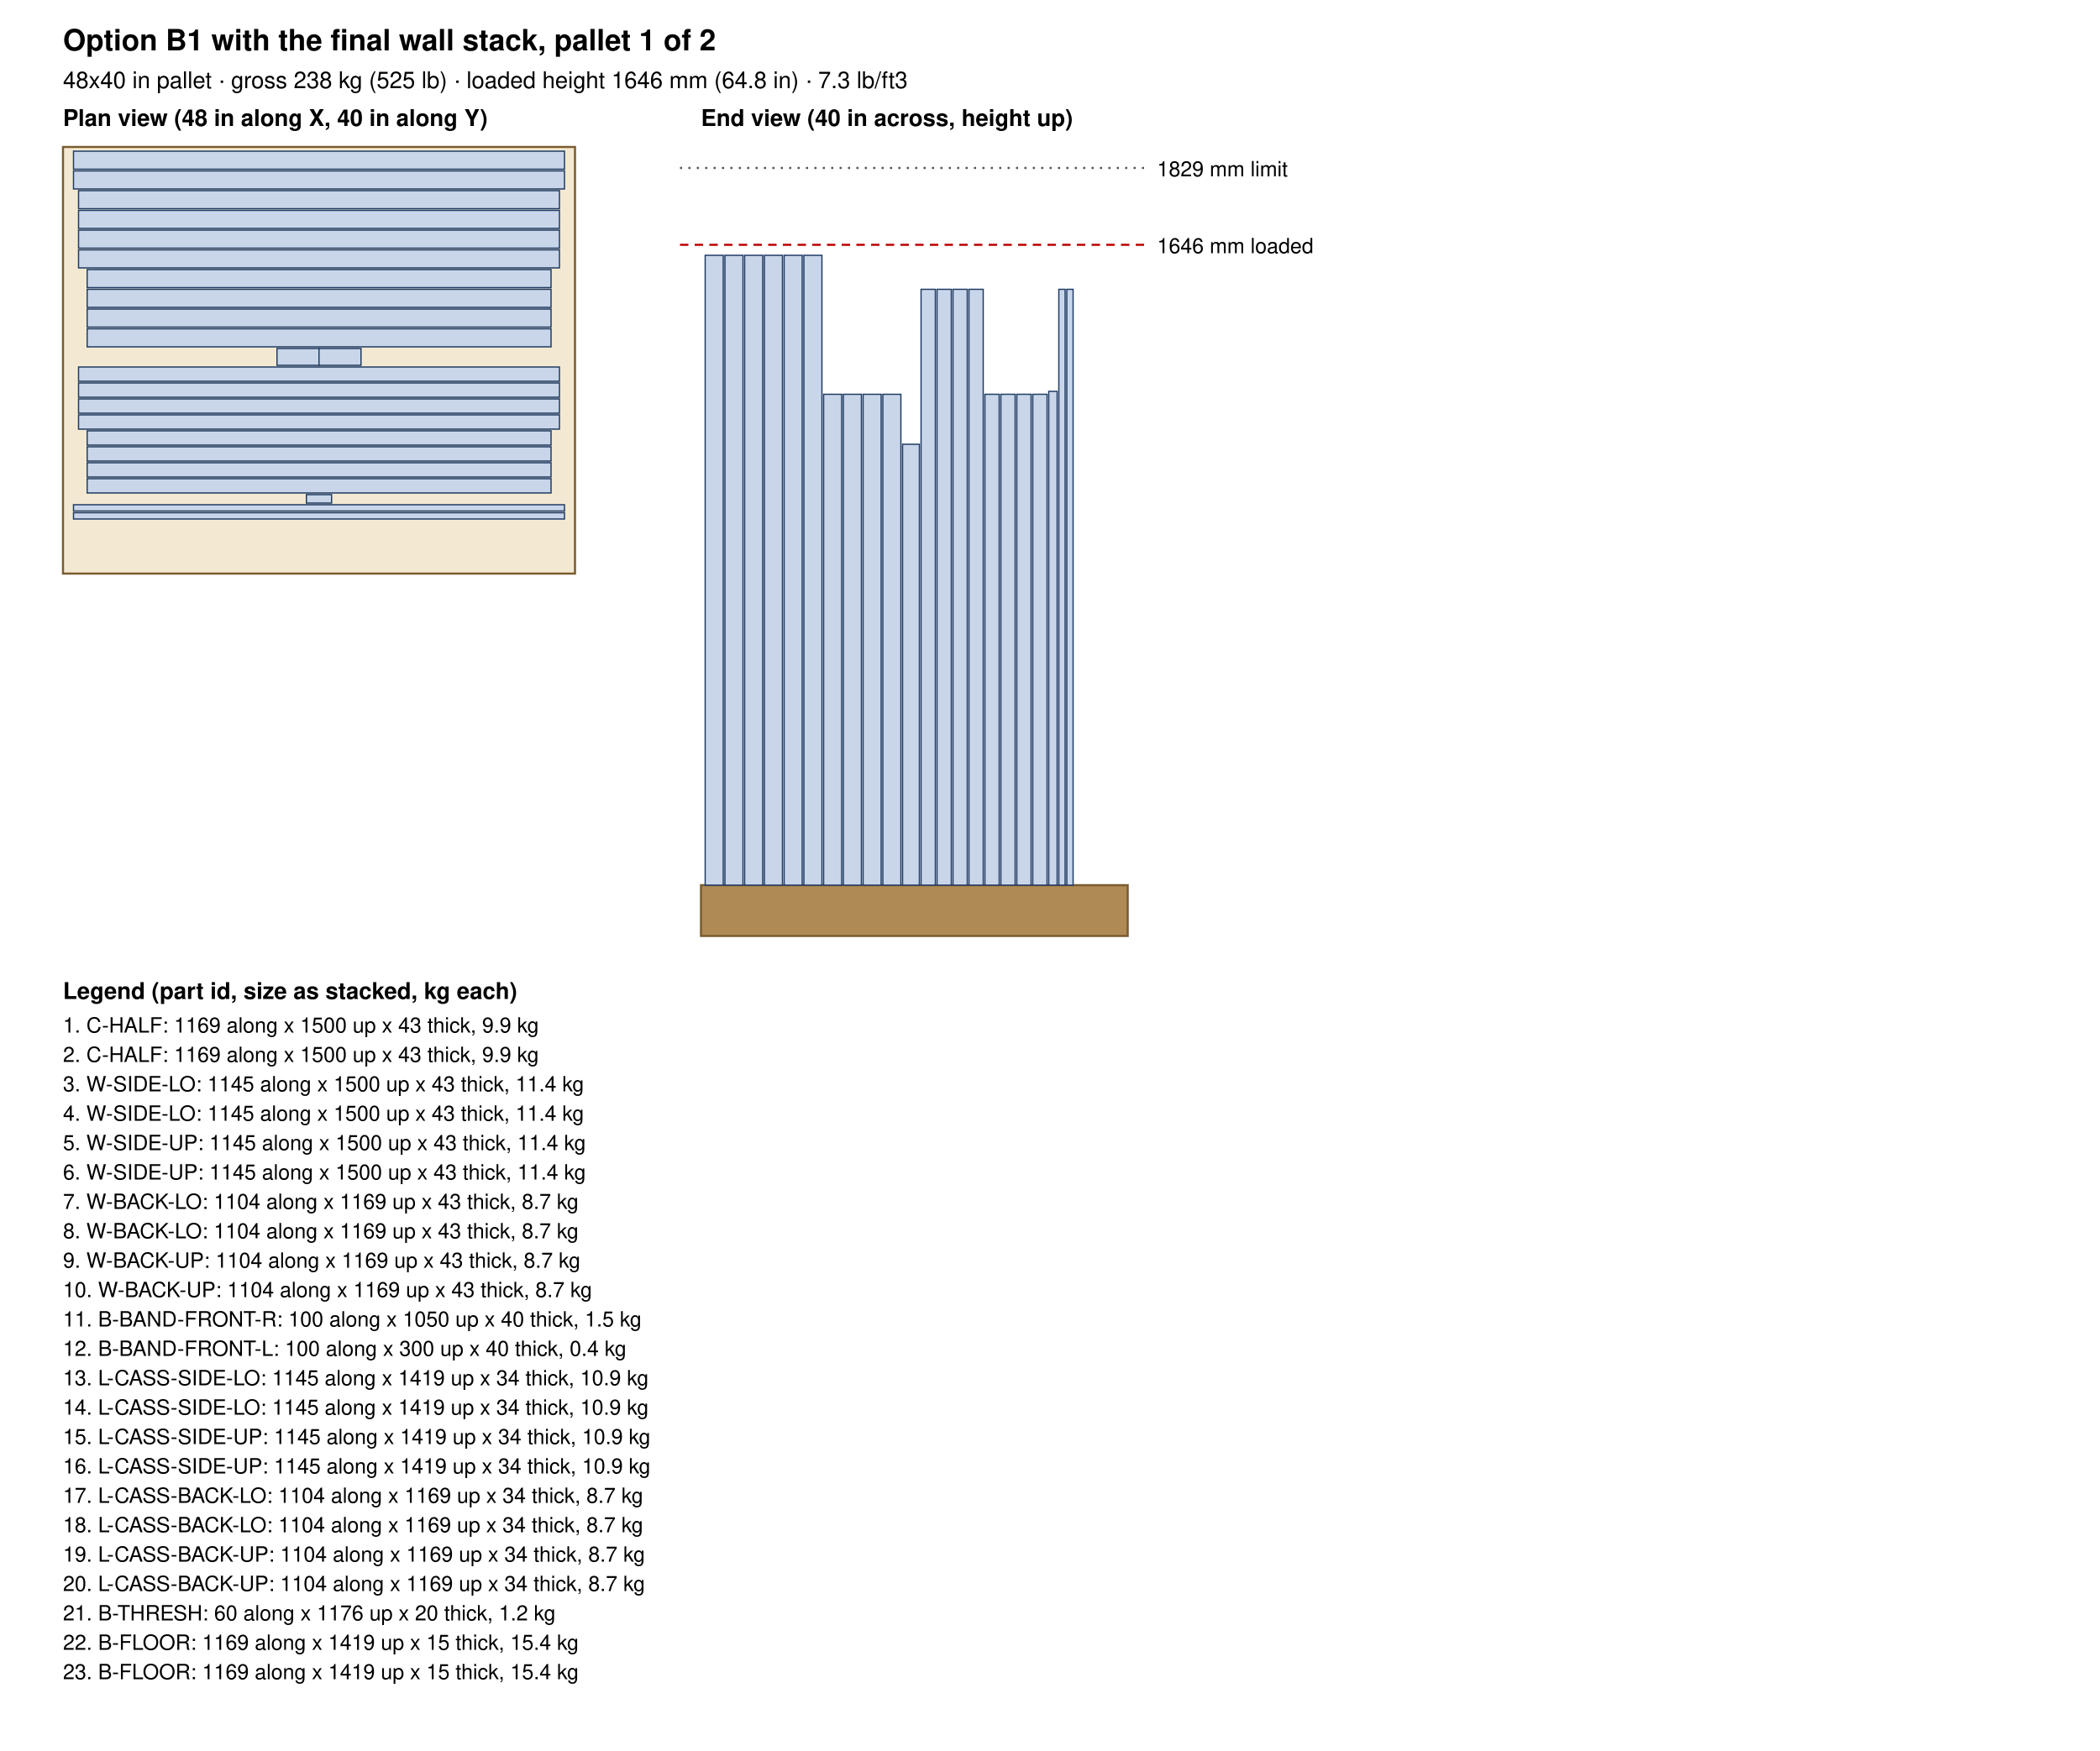
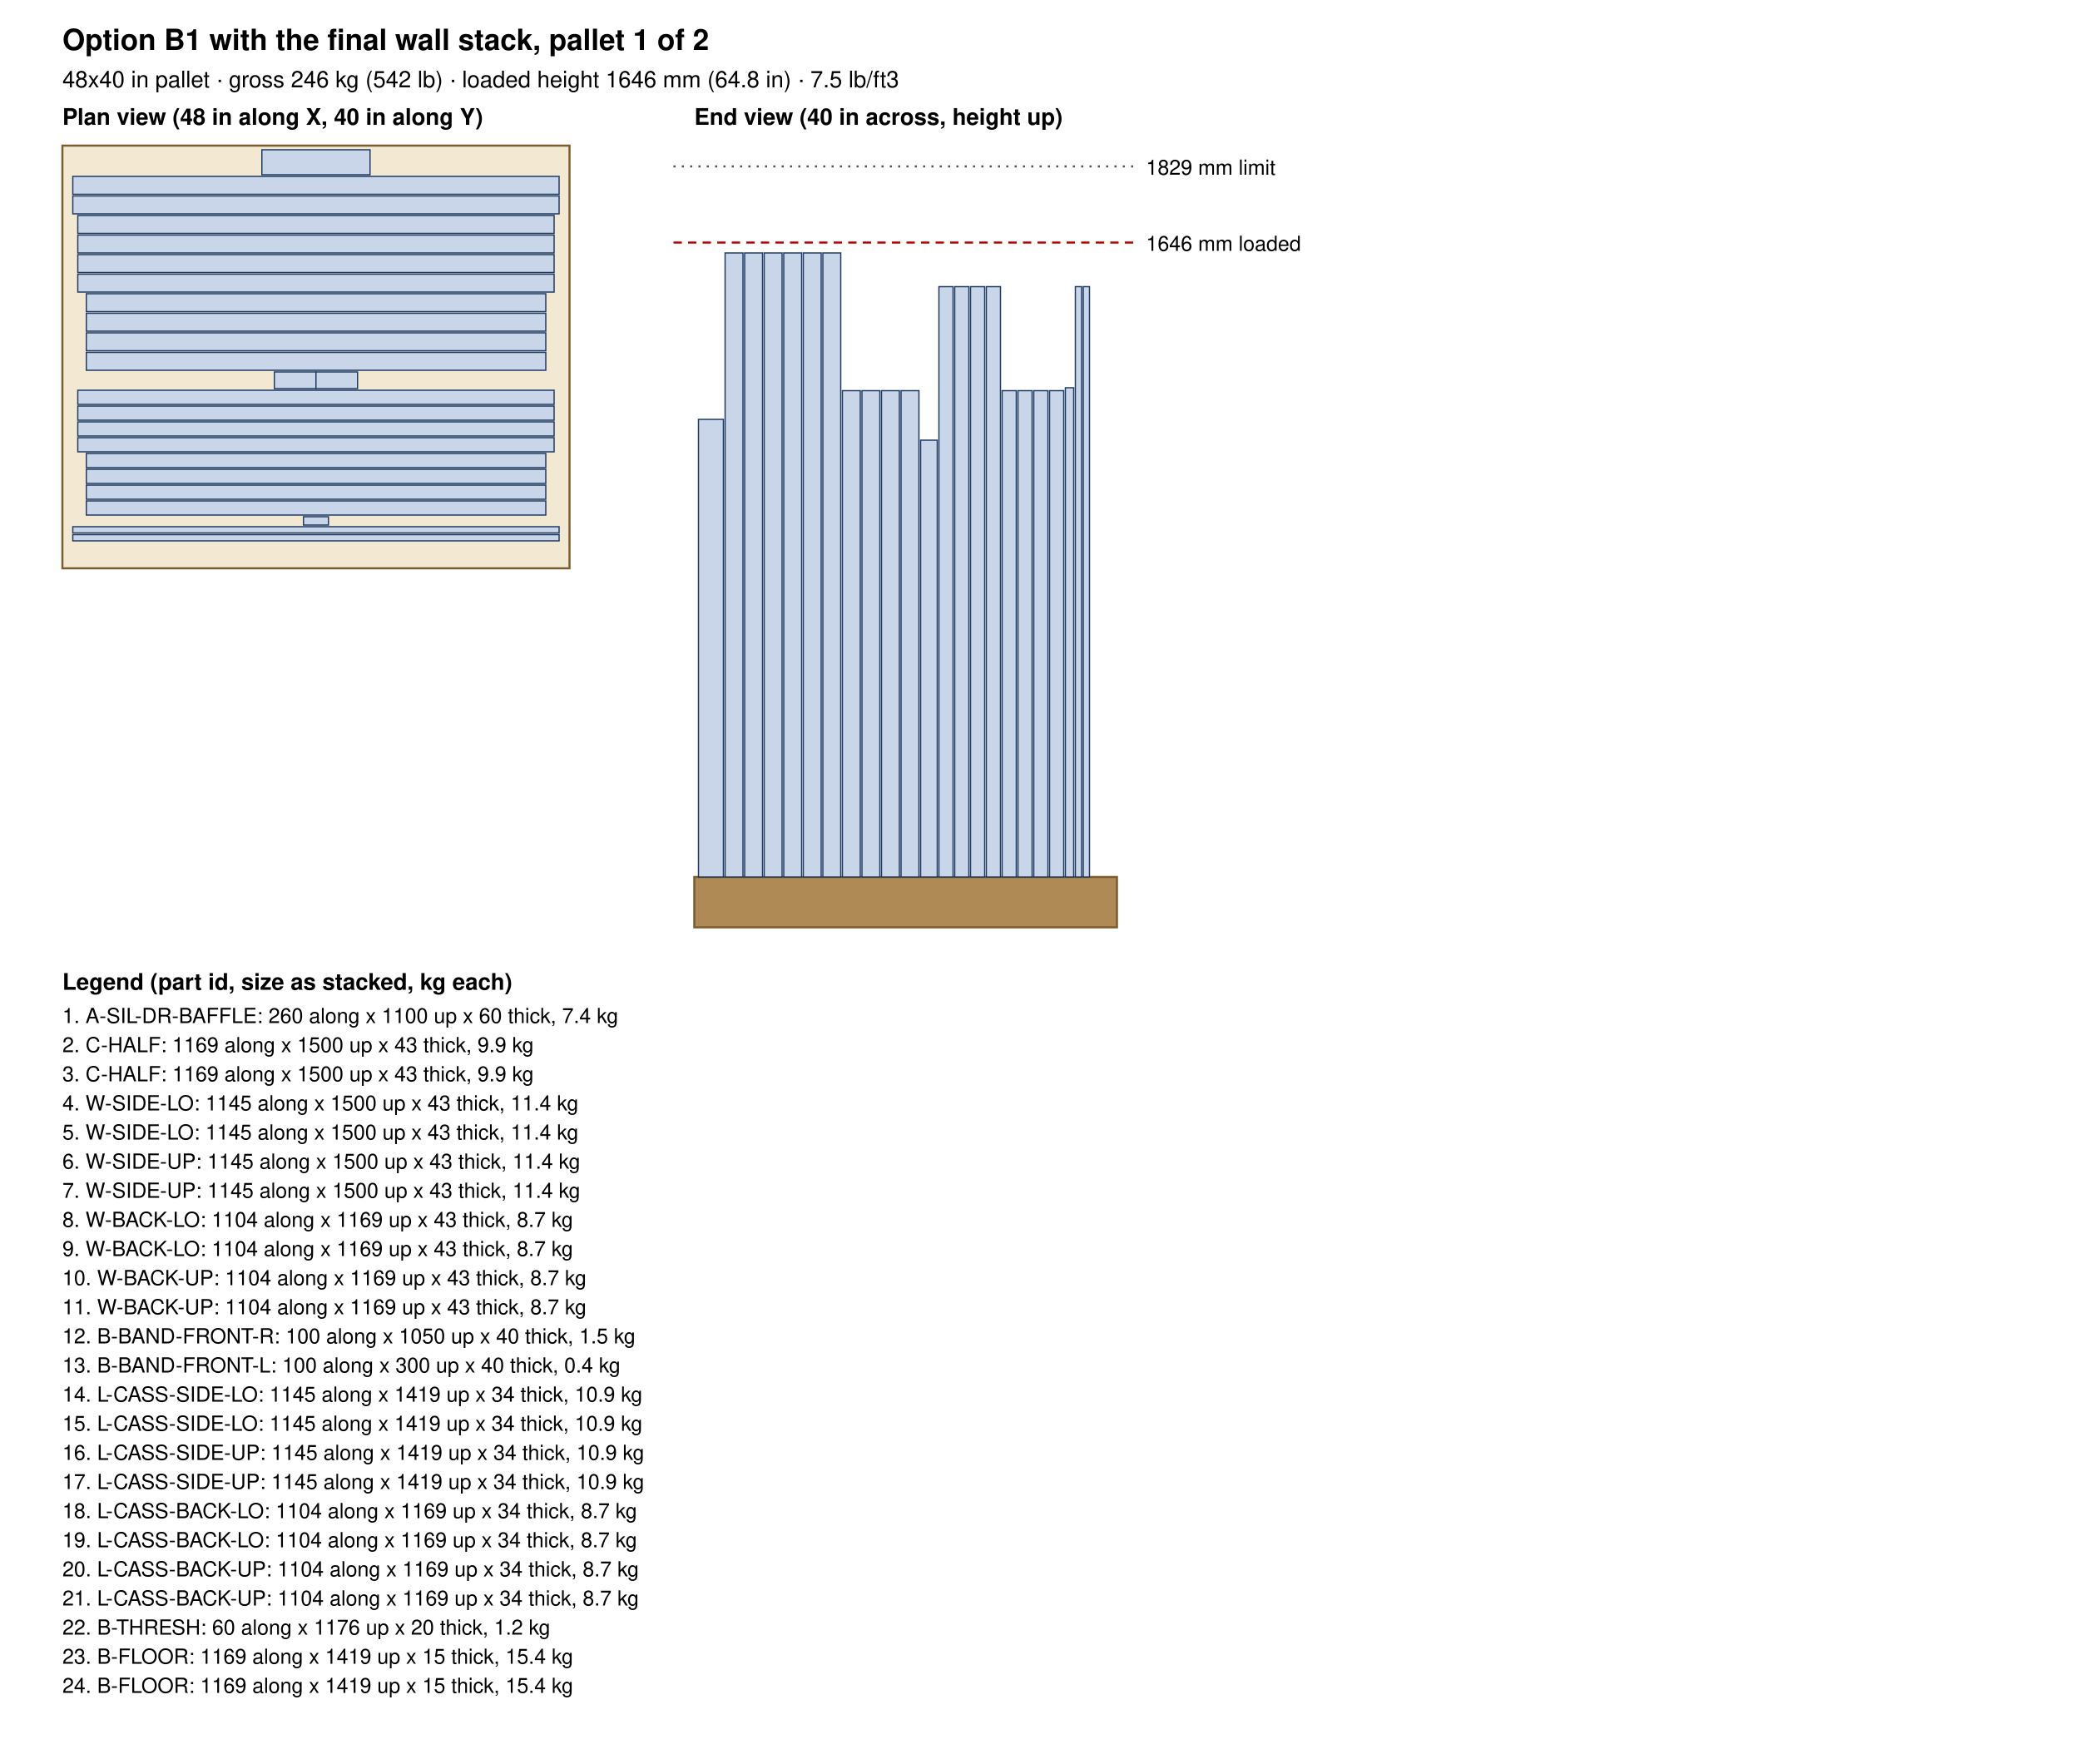
- <svg xmlns="http://www.w3.org/2000/svg" width="1000" height="834" viewBox="0 0 1000 834">
+ <svg xmlns="http://www.w3.org/2000/svg" width="1000" height="848" viewBox="0 0 1000 848">
  <rect width="100%" height="100%" fill="white" />
  <text x="30.0" y="24.0" font-size="14" text-anchor="start" font-weight="bold" font-family="Helvetica, Arial, sans-serif">Option B1 with the final wall stack, pallet 1 of 2</text>
-   <text x="30.0" y="42.0" font-size="11" text-anchor="start" font-weight="normal" font-family="Helvetica, Arial, sans-serif">48x40 in pallet · gross 238 kg (525 lb) · loaded height 1646 mm (64.8 in) · 7.3 lb/ft3</text>
+   <text x="30.0" y="42.0" font-size="11" text-anchor="start" font-weight="normal" font-family="Helvetica, Arial, sans-serif">48x40 in pallet · gross 246 kg (542 lb) · loaded height 1646 mm (64.8 in) · 7.5 lb/ft3</text>
  <text x="30.0" y="60.0" font-size="11" text-anchor="start" font-weight="bold" font-family="Helvetica, Arial, sans-serif">Plan view (48 in along X, 40 in along Y)</text>
  <rect x="30" y="70" width="243.8" height="203.2" fill="#f3e9d2" stroke="#7a5c2e" />
-   <rect x="35.0" y="72.0" width="233.8" height="8.6" fill="#c9d6ea" stroke="#1f3b63" stroke-width="0.6" />
-   <rect x="35.0" y="81.4" width="233.8" height="8.6" fill="#c9d6ea" stroke="#1f3b63" stroke-width="0.6" />
-   <rect x="37.4" y="90.8" width="229.0" height="8.6" fill="#c9d6ea" stroke="#1f3b63" stroke-width="0.6" />
-   <rect x="37.4" y="100.2" width="229.0" height="8.6" fill="#c9d6ea" stroke="#1f3b63" stroke-width="0.6" />
-   <rect x="37.4" y="109.6" width="229.0" height="8.6" fill="#c9d6ea" stroke="#1f3b63" stroke-width="0.6" />
-   <rect x="37.4" y="119.0" width="229.0" height="8.6" fill="#c9d6ea" stroke="#1f3b63" stroke-width="0.6" />
-   <rect x="41.5" y="128.4" width="220.9" height="8.6" fill="#c9d6ea" stroke="#1f3b63" stroke-width="0.6" />
-   <rect x="41.5" y="137.8" width="220.9" height="8.6" fill="#c9d6ea" stroke="#1f3b63" stroke-width="0.6" />
-   <rect x="41.5" y="147.2" width="220.9" height="8.6" fill="#c9d6ea" stroke="#1f3b63" stroke-width="0.6" />
-   <rect x="41.5" y="156.6" width="220.9" height="8.6" fill="#c9d6ea" stroke="#1f3b63" stroke-width="0.6" />
-   <rect x="131.9" y="166.0" width="20.0" height="8.0" fill="#c9d6ea" stroke="#1f3b63" stroke-width="0.6" />
-   <rect x="151.9" y="166.0" width="20.0" height="8.0" fill="#c9d6ea" stroke="#1f3b63" stroke-width="0.6" />
-   <rect x="37.4" y="174.8" width="229.0" height="6.8" fill="#c9d6ea" stroke="#1f3b63" stroke-width="0.6" />
-   <rect x="37.4" y="182.4" width="229.0" height="6.8" fill="#c9d6ea" stroke="#1f3b63" stroke-width="0.6" />
-   <rect x="37.4" y="190.0" width="229.0" height="6.8" fill="#c9d6ea" stroke="#1f3b63" stroke-width="0.6" />
-   <rect x="37.4" y="197.6" width="229.0" height="6.8" fill="#c9d6ea" stroke="#1f3b63" stroke-width="0.6" />
-   <rect x="41.5" y="205.2" width="220.9" height="6.8" fill="#c9d6ea" stroke="#1f3b63" stroke-width="0.6" />
-   <rect x="41.5" y="212.8" width="220.9" height="6.8" fill="#c9d6ea" stroke="#1f3b63" stroke-width="0.6" />
-   <rect x="41.5" y="220.4" width="220.9" height="6.8" fill="#c9d6ea" stroke="#1f3b63" stroke-width="0.6" />
-   <rect x="41.5" y="228.0" width="220.9" height="6.8" fill="#c9d6ea" stroke="#1f3b63" stroke-width="0.6" />
-   <rect x="145.9" y="235.6" width="12.0" height="4.0" fill="#c9d6ea" stroke="#1f3b63" stroke-width="0.6" />
-   <rect x="35.0" y="240.4" width="233.8" height="3.0" fill="#c9d6ea" stroke="#1f3b63" stroke-width="0.6" />
-   <rect x="35.0" y="244.2" width="233.8" height="3.0" fill="#c9d6ea" stroke="#1f3b63" stroke-width="0.6" />
+   <rect x="125.9" y="72.0" width="52.0" height="12.0" fill="#c9d6ea" stroke="#1f3b63" stroke-width="0.6" />
+   <rect x="35.0" y="84.8" width="233.8" height="8.6" fill="#c9d6ea" stroke="#1f3b63" stroke-width="0.6" />
+   <rect x="35.0" y="94.2" width="233.8" height="8.6" fill="#c9d6ea" stroke="#1f3b63" stroke-width="0.6" />
+   <rect x="37.4" y="103.6" width="229.0" height="8.6" fill="#c9d6ea" stroke="#1f3b63" stroke-width="0.6" />
+   <rect x="37.4" y="113.0" width="229.0" height="8.6" fill="#c9d6ea" stroke="#1f3b63" stroke-width="0.6" />
+   <rect x="37.4" y="122.4" width="229.0" height="8.6" fill="#c9d6ea" stroke="#1f3b63" stroke-width="0.6" />
+   <rect x="37.4" y="131.8" width="229.0" height="8.6" fill="#c9d6ea" stroke="#1f3b63" stroke-width="0.6" />
+   <rect x="41.5" y="141.2" width="220.9" height="8.6" fill="#c9d6ea" stroke="#1f3b63" stroke-width="0.6" />
+   <rect x="41.5" y="150.6" width="220.9" height="8.6" fill="#c9d6ea" stroke="#1f3b63" stroke-width="0.6" />
+   <rect x="41.5" y="160.0" width="220.9" height="8.6" fill="#c9d6ea" stroke="#1f3b63" stroke-width="0.6" />
+   <rect x="41.5" y="169.4" width="220.9" height="8.6" fill="#c9d6ea" stroke="#1f3b63" stroke-width="0.6" />
+   <rect x="131.9" y="178.8" width="20.0" height="8.0" fill="#c9d6ea" stroke="#1f3b63" stroke-width="0.6" />
+   <rect x="151.9" y="178.8" width="20.0" height="8.0" fill="#c9d6ea" stroke="#1f3b63" stroke-width="0.6" />
+   <rect x="37.4" y="187.6" width="229.0" height="6.8" fill="#c9d6ea" stroke="#1f3b63" stroke-width="0.6" />
+   <rect x="37.4" y="195.2" width="229.0" height="6.8" fill="#c9d6ea" stroke="#1f3b63" stroke-width="0.6" />
+   <rect x="37.4" y="202.8" width="229.0" height="6.8" fill="#c9d6ea" stroke="#1f3b63" stroke-width="0.6" />
+   <rect x="37.4" y="210.4" width="229.0" height="6.8" fill="#c9d6ea" stroke="#1f3b63" stroke-width="0.6" />
+   <rect x="41.5" y="218.0" width="220.9" height="6.8" fill="#c9d6ea" stroke="#1f3b63" stroke-width="0.6" />
+   <rect x="41.5" y="225.6" width="220.9" height="6.8" fill="#c9d6ea" stroke="#1f3b63" stroke-width="0.6" />
+   <rect x="41.5" y="233.2" width="220.9" height="6.8" fill="#c9d6ea" stroke="#1f3b63" stroke-width="0.6" />
+   <rect x="41.5" y="240.8" width="220.9" height="6.8" fill="#c9d6ea" stroke="#1f3b63" stroke-width="0.6" />
+   <rect x="145.9" y="248.4" width="12.0" height="4.0" fill="#c9d6ea" stroke="#1f3b63" stroke-width="0.6" />
+   <rect x="35.0" y="253.2" width="233.8" height="3.0" fill="#c9d6ea" stroke="#1f3b63" stroke-width="0.6" />
+   <rect x="35.0" y="257.0" width="233.8" height="3.0" fill="#c9d6ea" stroke="#1f3b63" stroke-width="0.6" />
  <text x="333.8" y="60.0" font-size="11" text-anchor="start" font-weight="bold" font-family="Helvetica, Arial, sans-serif">End view (40 in across, height up)</text>
  <rect x="333.8" y="421.6" width="203.2" height="24.2" fill="#b08a55" stroke="#7a5c2e" />
-   <rect x="335.8" y="121.6" width="8.6" height="300.0" fill="#c9d6ea" stroke="#1f3b63" stroke-width="0.6" />
-   <rect x="345.2" y="121.6" width="8.6" height="300.0" fill="#c9d6ea" stroke="#1f3b63" stroke-width="0.6" />
-   <rect x="354.6" y="121.6" width="8.6" height="300.0" fill="#c9d6ea" stroke="#1f3b63" stroke-width="0.6" />
-   <rect x="364.0" y="121.6" width="8.6" height="300.0" fill="#c9d6ea" stroke="#1f3b63" stroke-width="0.6" />
-   <rect x="373.4" y="121.6" width="8.6" height="300.0" fill="#c9d6ea" stroke="#1f3b63" stroke-width="0.6" />
-   <rect x="382.8" y="121.6" width="8.6" height="300.0" fill="#c9d6ea" stroke="#1f3b63" stroke-width="0.6" />
-   <rect x="392.2" y="187.8" width="8.6" height="233.8" fill="#c9d6ea" stroke="#1f3b63" stroke-width="0.6" />
-   <rect x="401.6" y="187.8" width="8.6" height="233.8" fill="#c9d6ea" stroke="#1f3b63" stroke-width="0.6" />
-   <rect x="411.0" y="187.8" width="8.6" height="233.8" fill="#c9d6ea" stroke="#1f3b63" stroke-width="0.6" />
-   <rect x="420.4" y="187.8" width="8.6" height="233.8" fill="#c9d6ea" stroke="#1f3b63" stroke-width="0.6" />
-   <rect x="429.8" y="211.6" width="8.0" height="210.0" fill="#c9d6ea" stroke="#1f3b63" stroke-width="0.6" />
-   <rect x="438.6" y="137.8" width="6.8" height="283.8" fill="#c9d6ea" stroke="#1f3b63" stroke-width="0.6" />
-   <rect x="446.2" y="137.8" width="6.8" height="283.8" fill="#c9d6ea" stroke="#1f3b63" stroke-width="0.6" />
-   <rect x="453.8" y="137.8" width="6.8" height="283.8" fill="#c9d6ea" stroke="#1f3b63" stroke-width="0.6" />
-   <rect x="461.4" y="137.8" width="6.8" height="283.8" fill="#c9d6ea" stroke="#1f3b63" stroke-width="0.6" />
-   <rect x="469.0" y="187.8" width="6.8" height="233.8" fill="#c9d6ea" stroke="#1f3b63" stroke-width="0.6" />
-   <rect x="476.6" y="187.8" width="6.8" height="233.8" fill="#c9d6ea" stroke="#1f3b63" stroke-width="0.6" />
-   <rect x="484.2" y="187.8" width="6.8" height="233.8" fill="#c9d6ea" stroke="#1f3b63" stroke-width="0.6" />
-   <rect x="491.8" y="187.8" width="6.8" height="233.8" fill="#c9d6ea" stroke="#1f3b63" stroke-width="0.6" />
-   <rect x="499.4" y="186.4" width="4.0" height="235.2" fill="#c9d6ea" stroke="#1f3b63" stroke-width="0.6" />
-   <rect x="504.2" y="137.8" width="3.0" height="283.8" fill="#c9d6ea" stroke="#1f3b63" stroke-width="0.6" />
-   <rect x="508.0" y="137.8" width="3.0" height="283.8" fill="#c9d6ea" stroke="#1f3b63" stroke-width="0.6" />
+   <rect x="335.8" y="201.6" width="12.0" height="220.0" fill="#c9d6ea" stroke="#1f3b63" stroke-width="0.6" />
+   <rect x="348.6" y="121.6" width="8.6" height="300.0" fill="#c9d6ea" stroke="#1f3b63" stroke-width="0.6" />
+   <rect x="358.0" y="121.6" width="8.6" height="300.0" fill="#c9d6ea" stroke="#1f3b63" stroke-width="0.6" />
+   <rect x="367.4" y="121.6" width="8.6" height="300.0" fill="#c9d6ea" stroke="#1f3b63" stroke-width="0.6" />
+   <rect x="376.8" y="121.6" width="8.6" height="300.0" fill="#c9d6ea" stroke="#1f3b63" stroke-width="0.6" />
+   <rect x="386.2" y="121.6" width="8.6" height="300.0" fill="#c9d6ea" stroke="#1f3b63" stroke-width="0.6" />
+   <rect x="395.6" y="121.6" width="8.6" height="300.0" fill="#c9d6ea" stroke="#1f3b63" stroke-width="0.6" />
+   <rect x="405.0" y="187.8" width="8.6" height="233.8" fill="#c9d6ea" stroke="#1f3b63" stroke-width="0.6" />
+   <rect x="414.4" y="187.8" width="8.6" height="233.8" fill="#c9d6ea" stroke="#1f3b63" stroke-width="0.6" />
+   <rect x="423.8" y="187.8" width="8.6" height="233.8" fill="#c9d6ea" stroke="#1f3b63" stroke-width="0.6" />
+   <rect x="433.2" y="187.8" width="8.6" height="233.8" fill="#c9d6ea" stroke="#1f3b63" stroke-width="0.6" />
+   <rect x="442.6" y="211.6" width="8.0" height="210.0" fill="#c9d6ea" stroke="#1f3b63" stroke-width="0.6" />
+   <rect x="451.4" y="137.8" width="6.8" height="283.8" fill="#c9d6ea" stroke="#1f3b63" stroke-width="0.6" />
+   <rect x="459.0" y="137.8" width="6.8" height="283.8" fill="#c9d6ea" stroke="#1f3b63" stroke-width="0.6" />
+   <rect x="466.6" y="137.8" width="6.8" height="283.8" fill="#c9d6ea" stroke="#1f3b63" stroke-width="0.6" />
+   <rect x="474.2" y="137.8" width="6.8" height="283.8" fill="#c9d6ea" stroke="#1f3b63" stroke-width="0.6" />
+   <rect x="481.8" y="187.8" width="6.8" height="233.8" fill="#c9d6ea" stroke="#1f3b63" stroke-width="0.6" />
+   <rect x="489.4" y="187.8" width="6.8" height="233.8" fill="#c9d6ea" stroke="#1f3b63" stroke-width="0.6" />
+   <rect x="497.0" y="187.8" width="6.8" height="233.8" fill="#c9d6ea" stroke="#1f3b63" stroke-width="0.6" />
+   <rect x="504.6" y="187.8" width="6.8" height="233.8" fill="#c9d6ea" stroke="#1f3b63" stroke-width="0.6" />
+   <rect x="512.2" y="186.4" width="4.0" height="235.2" fill="#c9d6ea" stroke="#1f3b63" stroke-width="0.6" />
+   <rect x="517.0" y="137.8" width="3.0" height="283.8" fill="#c9d6ea" stroke="#1f3b63" stroke-width="0.6" />
+   <rect x="520.8" y="137.8" width="3.0" height="283.8" fill="#c9d6ea" stroke="#1f3b63" stroke-width="0.6" />
  <line x1="323.8" y1="116.6" x2="547.0" y2="116.6" stroke="#b00" stroke-dasharray="4 3" />
  <text x="551.0" y="120.6" font-size="10" text-anchor="start" font-weight="normal" font-family="Helvetica, Arial, sans-serif">1646 mm loaded</text>
  <line x1="323.8" y1="80.0" x2="547.0" y2="80.0" stroke="#555" stroke-dasharray="1 3" />
  <text x="551.0" y="84.0" font-size="10" text-anchor="start" font-weight="normal" font-family="Helvetica, Arial, sans-serif">1829 mm limit</text>
  <text x="30.0" y="475.8" font-size="11" text-anchor="start" font-weight="bold" font-family="Helvetica, Arial, sans-serif">Legend (part id, size as stacked, kg each)</text>
-   <text x="30.0" y="491.8" font-size="10" text-anchor="start" font-weight="normal" font-family="Helvetica, Arial, sans-serif">1. C-HALF: 1169 along x 1500 up x 43 thick, 9.9 kg</text>
+   <text x="30.0" y="491.8" font-size="10" text-anchor="start" font-weight="normal" font-family="Helvetica, Arial, sans-serif">1. A-SIL-DR-BAFFLE: 260 along x 1100 up x 60 thick, 7.4 kg</text>
  <text x="30.0" y="505.8" font-size="10" text-anchor="start" font-weight="normal" font-family="Helvetica, Arial, sans-serif">2. C-HALF: 1169 along x 1500 up x 43 thick, 9.9 kg</text>
-   <text x="30.0" y="519.8" font-size="10" text-anchor="start" font-weight="normal" font-family="Helvetica, Arial, sans-serif">3. W-SIDE-LO: 1145 along x 1500 up x 43 thick, 11.4 kg</text>
+   <text x="30.0" y="519.8" font-size="10" text-anchor="start" font-weight="normal" font-family="Helvetica, Arial, sans-serif">3. C-HALF: 1169 along x 1500 up x 43 thick, 9.9 kg</text>
  <text x="30.0" y="533.8" font-size="10" text-anchor="start" font-weight="normal" font-family="Helvetica, Arial, sans-serif">4. W-SIDE-LO: 1145 along x 1500 up x 43 thick, 11.4 kg</text>
-   <text x="30.0" y="547.8" font-size="10" text-anchor="start" font-weight="normal" font-family="Helvetica, Arial, sans-serif">5. W-SIDE-UP: 1145 along x 1500 up x 43 thick, 11.4 kg</text>
+   <text x="30.0" y="547.8" font-size="10" text-anchor="start" font-weight="normal" font-family="Helvetica, Arial, sans-serif">5. W-SIDE-LO: 1145 along x 1500 up x 43 thick, 11.4 kg</text>
  <text x="30.0" y="561.8" font-size="10" text-anchor="start" font-weight="normal" font-family="Helvetica, Arial, sans-serif">6. W-SIDE-UP: 1145 along x 1500 up x 43 thick, 11.4 kg</text>
-   <text x="30.0" y="575.8" font-size="10" text-anchor="start" font-weight="normal" font-family="Helvetica, Arial, sans-serif">7. W-BACK-LO: 1104 along x 1169 up x 43 thick, 8.7 kg</text>
+   <text x="30.0" y="575.8" font-size="10" text-anchor="start" font-weight="normal" font-family="Helvetica, Arial, sans-serif">7. W-SIDE-UP: 1145 along x 1500 up x 43 thick, 11.4 kg</text>
  <text x="30.0" y="589.8" font-size="10" text-anchor="start" font-weight="normal" font-family="Helvetica, Arial, sans-serif">8. W-BACK-LO: 1104 along x 1169 up x 43 thick, 8.7 kg</text>
-   <text x="30.0" y="603.8" font-size="10" text-anchor="start" font-weight="normal" font-family="Helvetica, Arial, sans-serif">9. W-BACK-UP: 1104 along x 1169 up x 43 thick, 8.7 kg</text>
+   <text x="30.0" y="603.8" font-size="10" text-anchor="start" font-weight="normal" font-family="Helvetica, Arial, sans-serif">9. W-BACK-LO: 1104 along x 1169 up x 43 thick, 8.7 kg</text>
  <text x="30.0" y="617.8" font-size="10" text-anchor="start" font-weight="normal" font-family="Helvetica, Arial, sans-serif">10. W-BACK-UP: 1104 along x 1169 up x 43 thick, 8.7 kg</text>
-   <text x="30.0" y="631.8" font-size="10" text-anchor="start" font-weight="normal" font-family="Helvetica, Arial, sans-serif">11. B-BAND-FRONT-R: 100 along x 1050 up x 40 thick, 1.5 kg</text>
-   <text x="30.0" y="645.8" font-size="10" text-anchor="start" font-weight="normal" font-family="Helvetica, Arial, sans-serif">12. B-BAND-FRONT-L: 100 along x 300 up x 40 thick, 0.4 kg</text>
-   <text x="30.0" y="659.8" font-size="10" text-anchor="start" font-weight="normal" font-family="Helvetica, Arial, sans-serif">13. L-CASS-SIDE-LO: 1145 along x 1419 up x 34 thick, 10.9 kg</text>
+   <text x="30.0" y="631.8" font-size="10" text-anchor="start" font-weight="normal" font-family="Helvetica, Arial, sans-serif">11. W-BACK-UP: 1104 along x 1169 up x 43 thick, 8.7 kg</text>
+   <text x="30.0" y="645.8" font-size="10" text-anchor="start" font-weight="normal" font-family="Helvetica, Arial, sans-serif">12. B-BAND-FRONT-R: 100 along x 1050 up x 40 thick, 1.5 kg</text>
+   <text x="30.0" y="659.8" font-size="10" text-anchor="start" font-weight="normal" font-family="Helvetica, Arial, sans-serif">13. B-BAND-FRONT-L: 100 along x 300 up x 40 thick, 0.4 kg</text>
  <text x="30.0" y="673.8" font-size="10" text-anchor="start" font-weight="normal" font-family="Helvetica, Arial, sans-serif">14. L-CASS-SIDE-LO: 1145 along x 1419 up x 34 thick, 10.9 kg</text>
-   <text x="30.0" y="687.8" font-size="10" text-anchor="start" font-weight="normal" font-family="Helvetica, Arial, sans-serif">15. L-CASS-SIDE-UP: 1145 along x 1419 up x 34 thick, 10.9 kg</text>
+   <text x="30.0" y="687.8" font-size="10" text-anchor="start" font-weight="normal" font-family="Helvetica, Arial, sans-serif">15. L-CASS-SIDE-LO: 1145 along x 1419 up x 34 thick, 10.9 kg</text>
  <text x="30.0" y="701.8" font-size="10" text-anchor="start" font-weight="normal" font-family="Helvetica, Arial, sans-serif">16. L-CASS-SIDE-UP: 1145 along x 1419 up x 34 thick, 10.9 kg</text>
-   <text x="30.0" y="715.8" font-size="10" text-anchor="start" font-weight="normal" font-family="Helvetica, Arial, sans-serif">17. L-CASS-BACK-LO: 1104 along x 1169 up x 34 thick, 8.7 kg</text>
+   <text x="30.0" y="715.8" font-size="10" text-anchor="start" font-weight="normal" font-family="Helvetica, Arial, sans-serif">17. L-CASS-SIDE-UP: 1145 along x 1419 up x 34 thick, 10.9 kg</text>
  <text x="30.0" y="729.8" font-size="10" text-anchor="start" font-weight="normal" font-family="Helvetica, Arial, sans-serif">18. L-CASS-BACK-LO: 1104 along x 1169 up x 34 thick, 8.7 kg</text>
-   <text x="30.0" y="743.8" font-size="10" text-anchor="start" font-weight="normal" font-family="Helvetica, Arial, sans-serif">19. L-CASS-BACK-UP: 1104 along x 1169 up x 34 thick, 8.7 kg</text>
+   <text x="30.0" y="743.8" font-size="10" text-anchor="start" font-weight="normal" font-family="Helvetica, Arial, sans-serif">19. L-CASS-BACK-LO: 1104 along x 1169 up x 34 thick, 8.7 kg</text>
  <text x="30.0" y="757.8" font-size="10" text-anchor="start" font-weight="normal" font-family="Helvetica, Arial, sans-serif">20. L-CASS-BACK-UP: 1104 along x 1169 up x 34 thick, 8.7 kg</text>
-   <text x="30.0" y="771.8" font-size="10" text-anchor="start" font-weight="normal" font-family="Helvetica, Arial, sans-serif">21. B-THRESH: 60 along x 1176 up x 20 thick, 1.2 kg</text>
-   <text x="30.0" y="785.8" font-size="10" text-anchor="start" font-weight="normal" font-family="Helvetica, Arial, sans-serif">22. B-FLOOR: 1169 along x 1419 up x 15 thick, 15.4 kg</text>
+   <text x="30.0" y="771.8" font-size="10" text-anchor="start" font-weight="normal" font-family="Helvetica, Arial, sans-serif">21. L-CASS-BACK-UP: 1104 along x 1169 up x 34 thick, 8.7 kg</text>
+   <text x="30.0" y="785.8" font-size="10" text-anchor="start" font-weight="normal" font-family="Helvetica, Arial, sans-serif">22. B-THRESH: 60 along x 1176 up x 20 thick, 1.2 kg</text>
  <text x="30.0" y="799.8" font-size="10" text-anchor="start" font-weight="normal" font-family="Helvetica, Arial, sans-serif">23. B-FLOOR: 1169 along x 1419 up x 15 thick, 15.4 kg</text>
+   <text x="30.0" y="813.8" font-size="10" text-anchor="start" font-weight="normal" font-family="Helvetica, Arial, sans-serif">24. B-FLOOR: 1169 along x 1419 up x 15 thick, 15.4 kg</text>
</svg>
